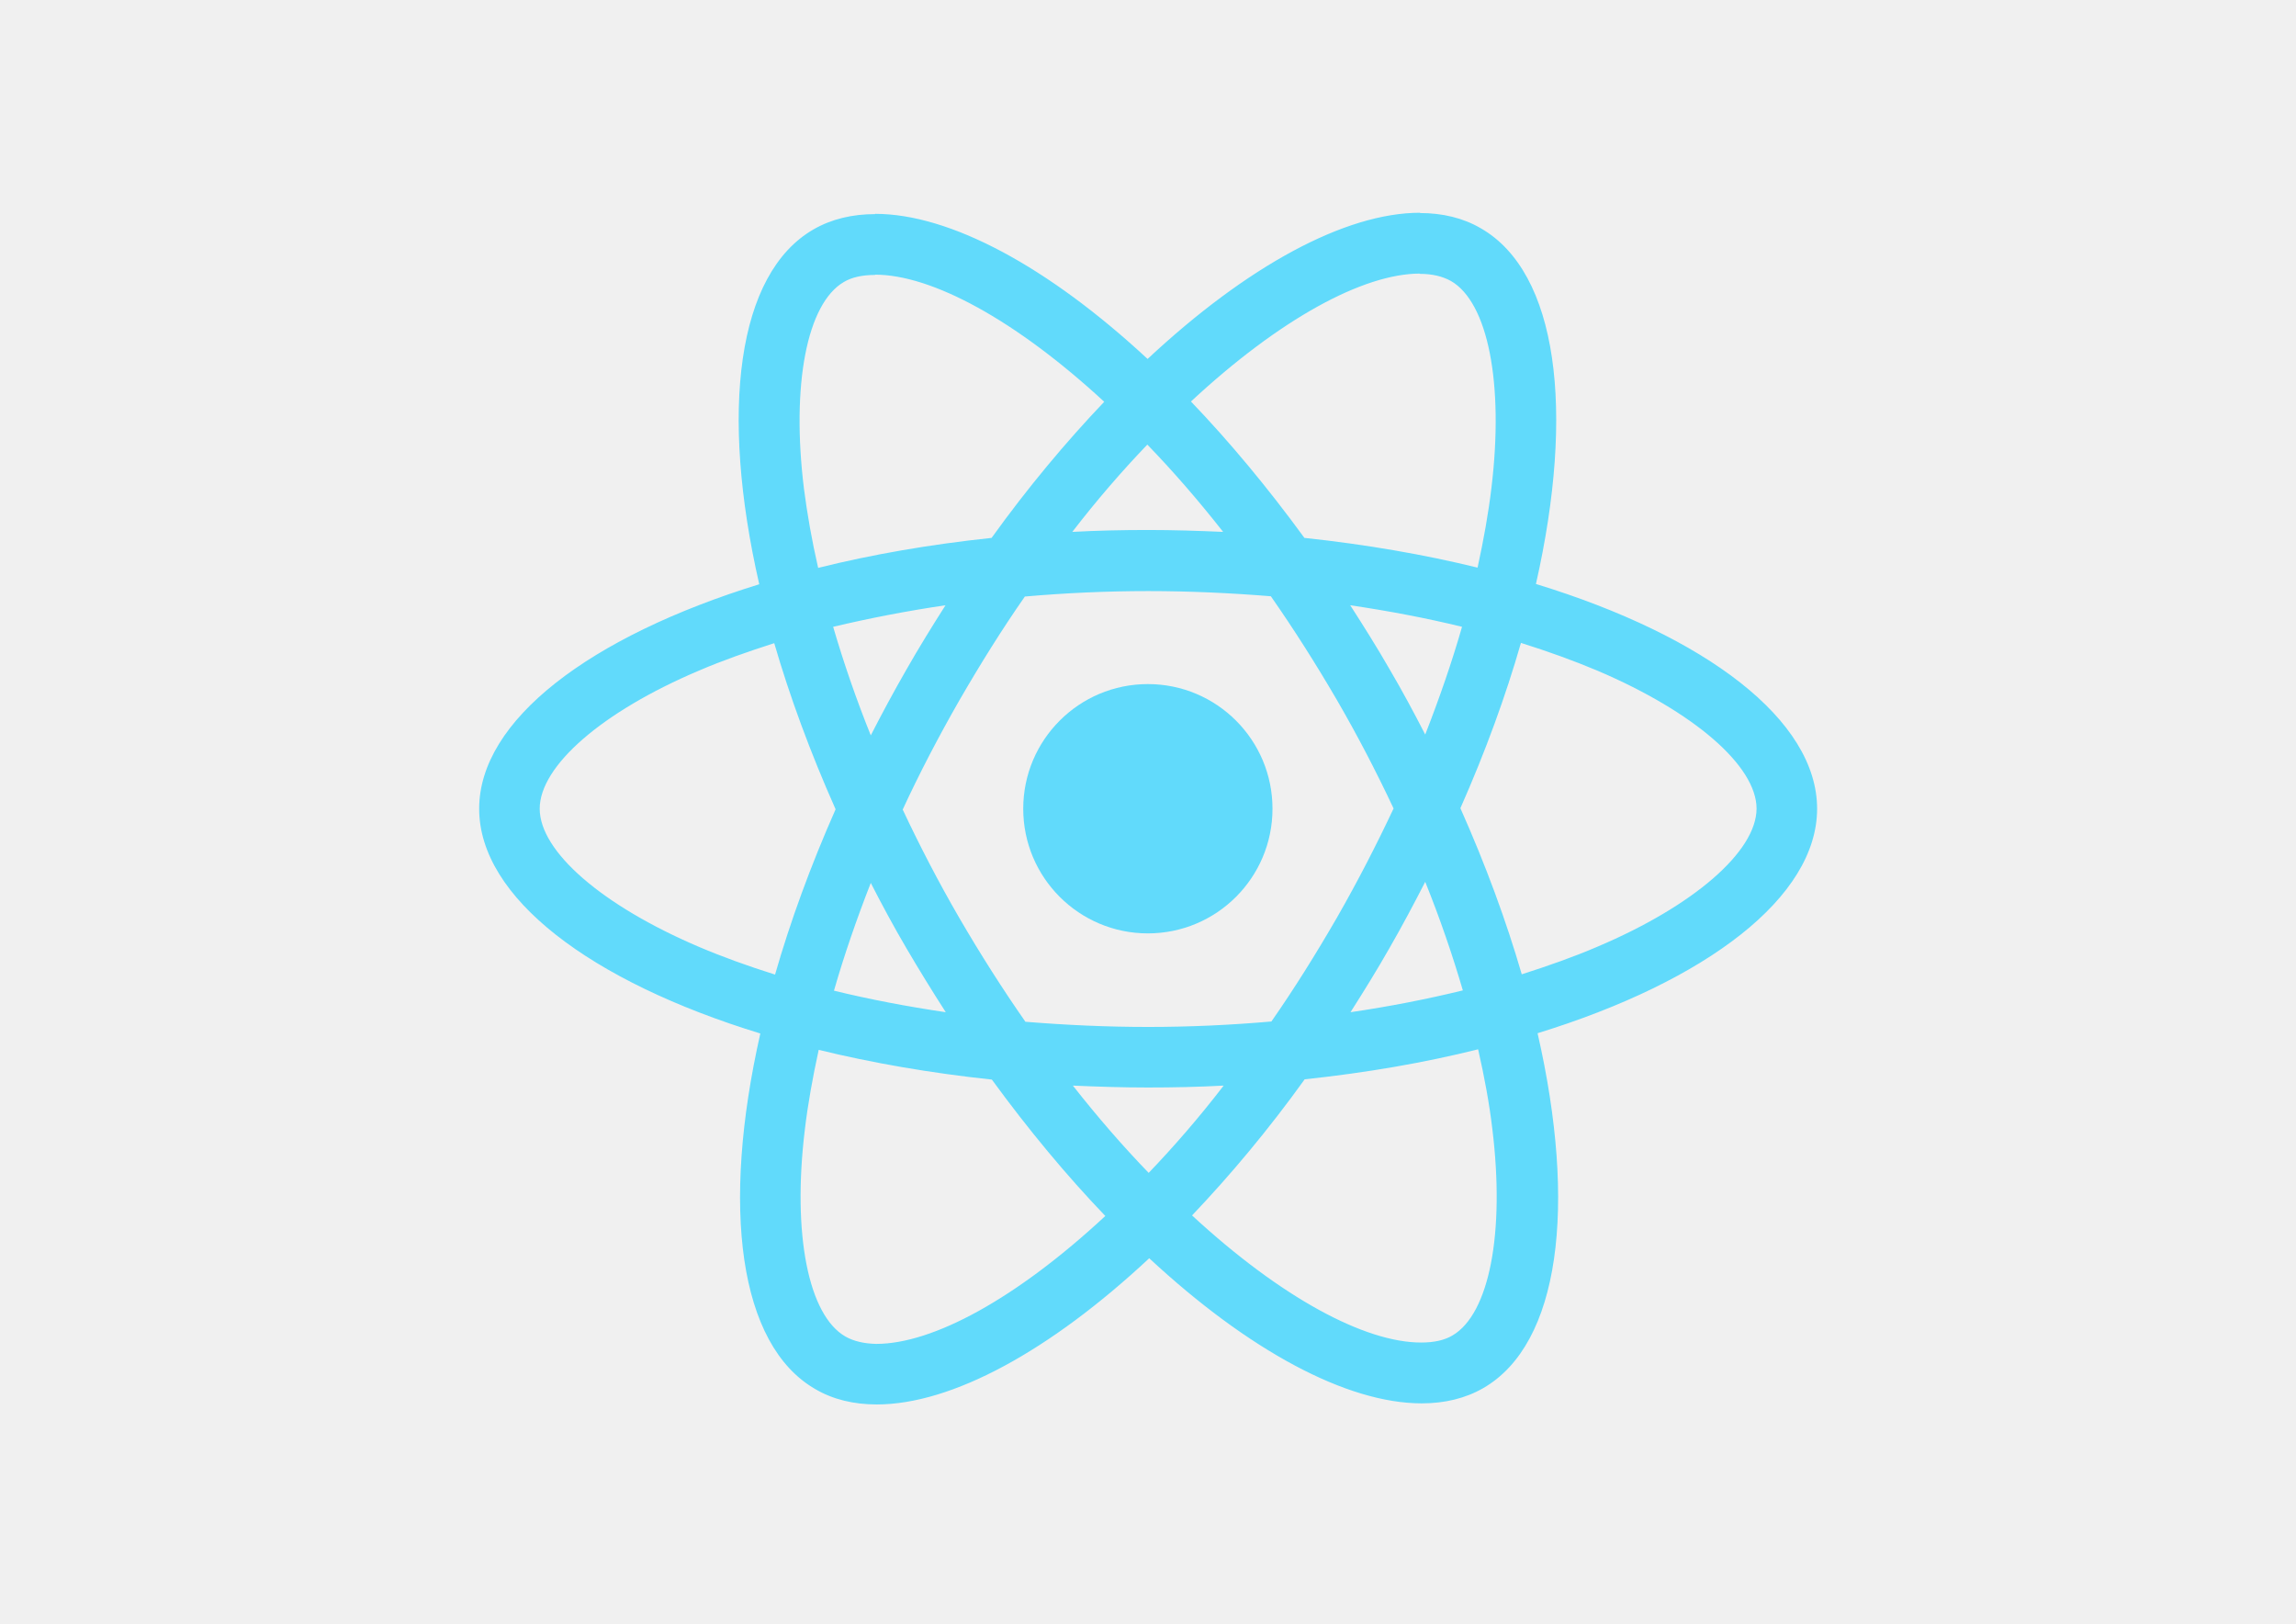
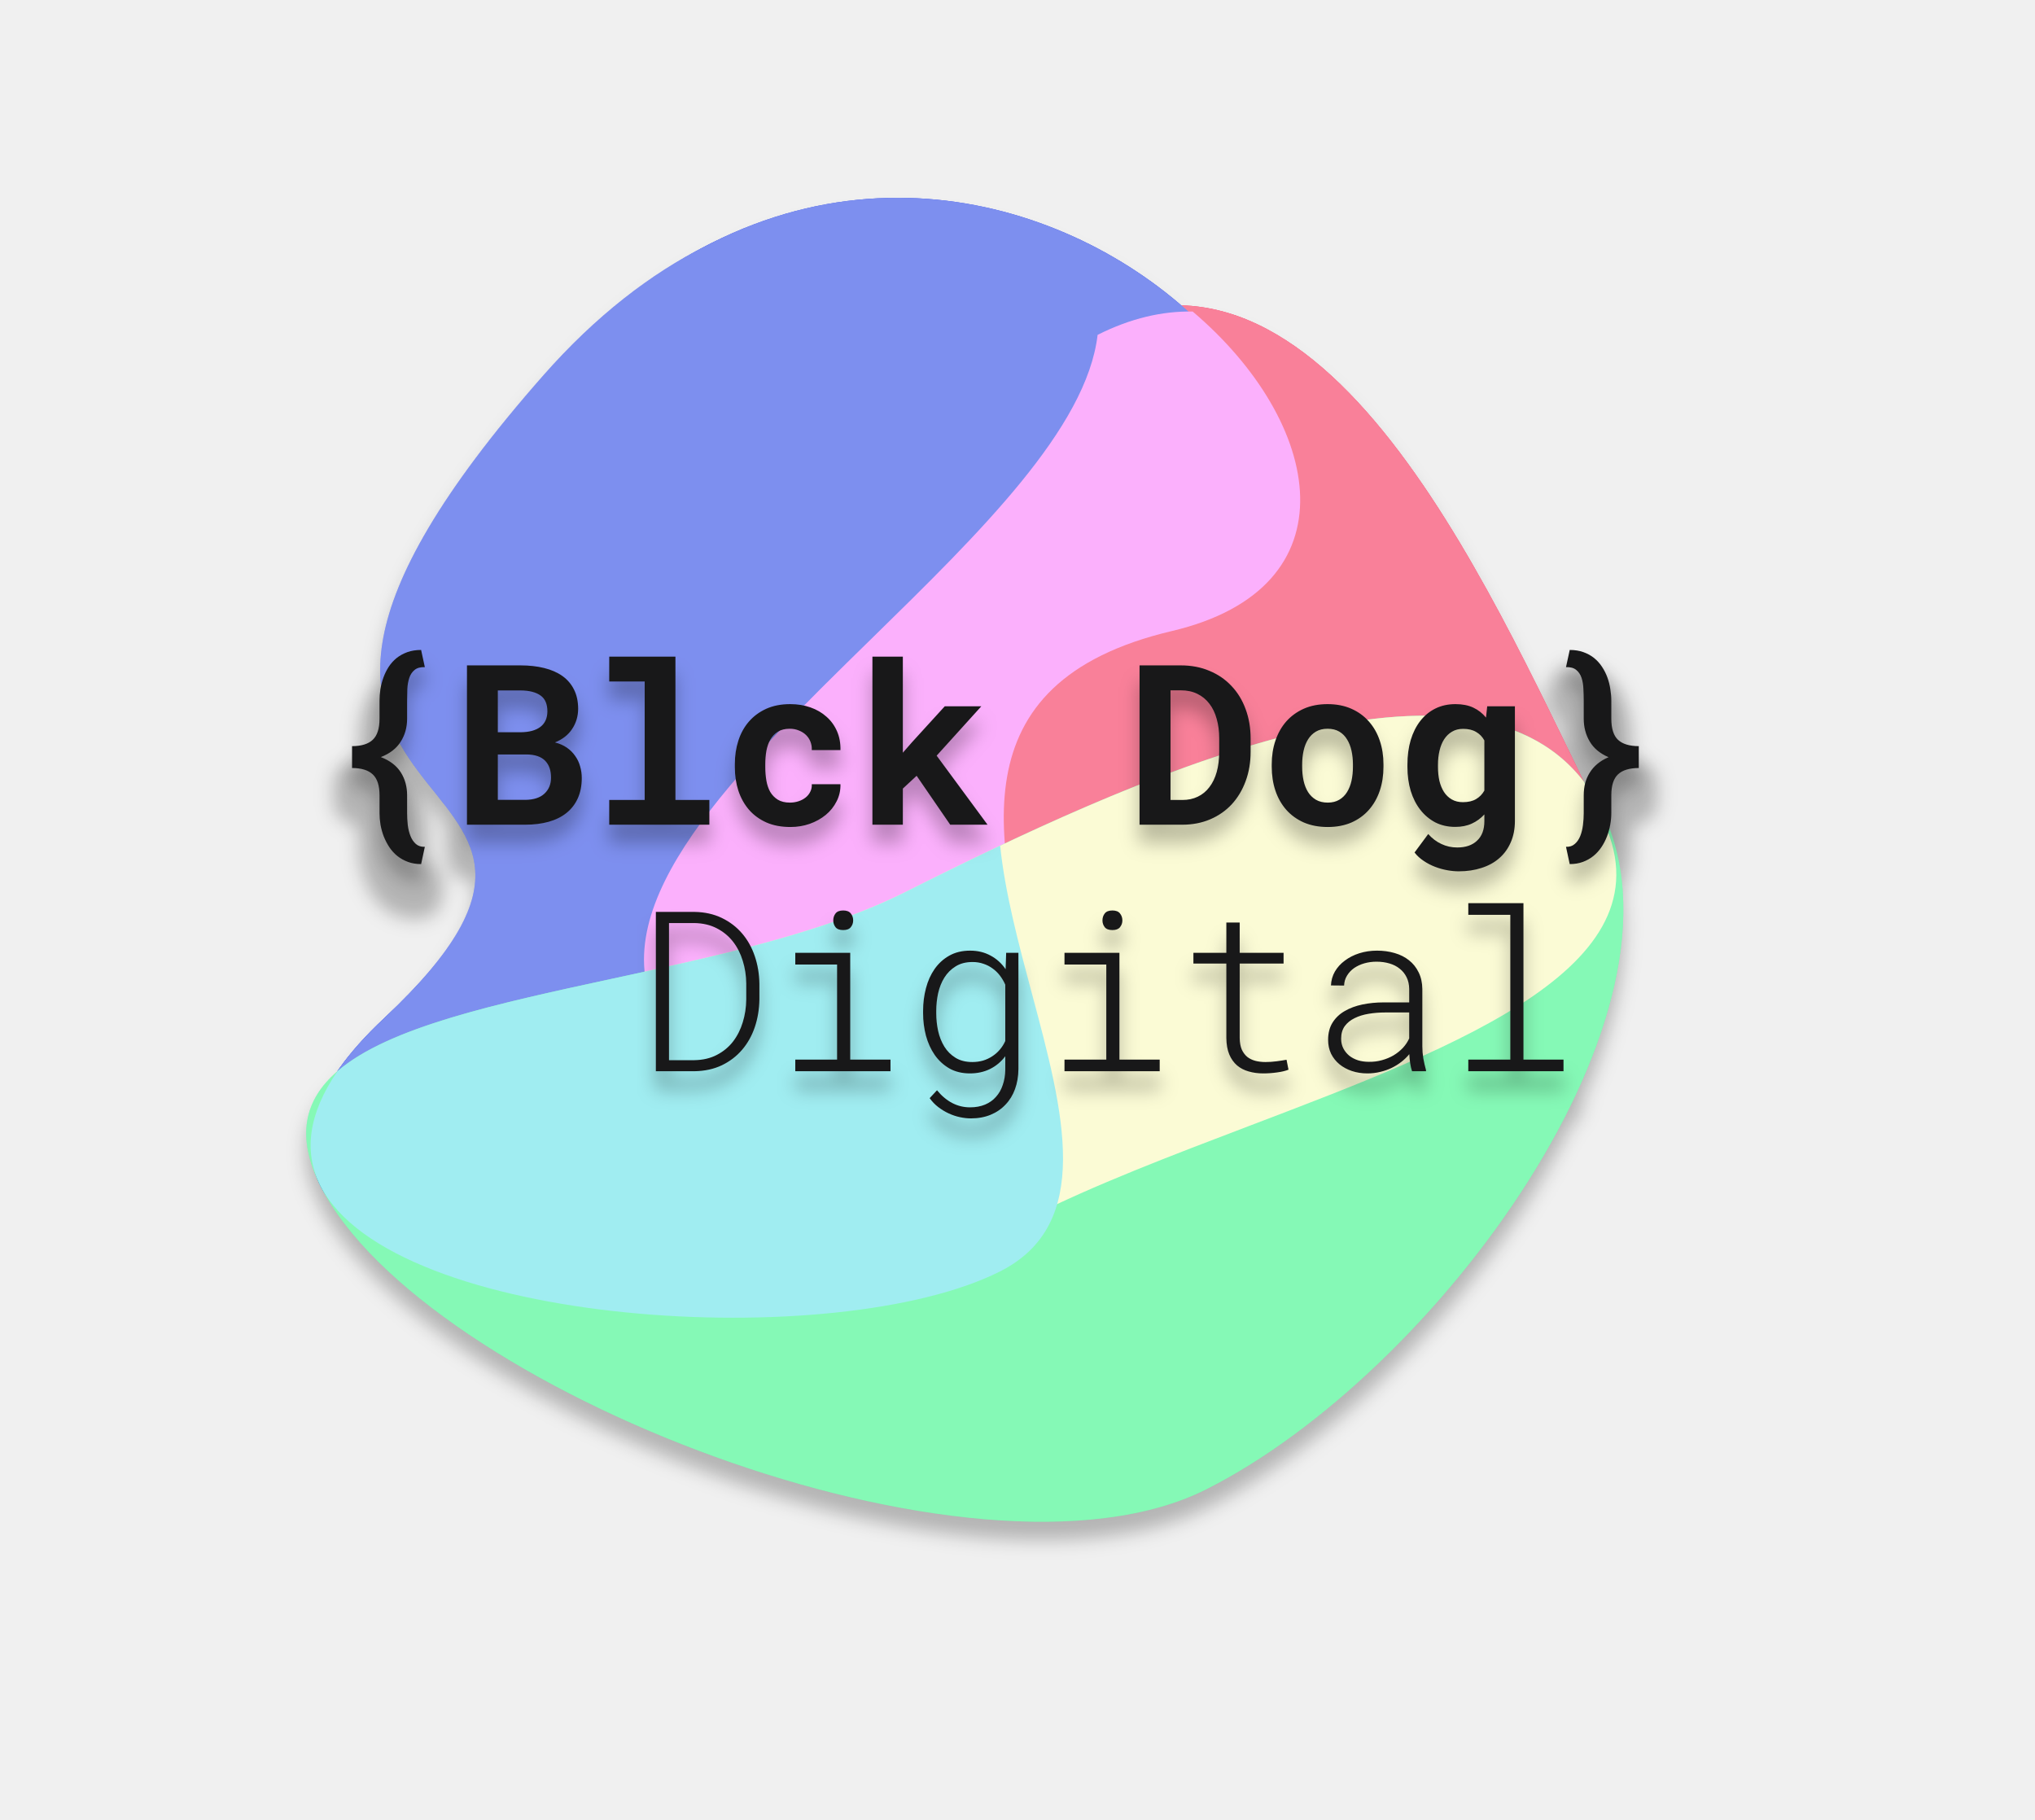
- <svg xmlns="http://www.w3.org/2000/svg" viewBox="0 0 841.9 595.3">
-   <g fill="#61DAFB">
-     <path d="M666.3 296.5c0-32.5-40.7-63.3-103.1-82.4 14.4-63.6 8-114.2-20.2-130.4-6.5-3.8-14.1-5.6-22.4-5.6v22.3c4.6 0 8.3.9 11.4 2.6 13.6 7.8 19.5 37.5 14.9 75.7-1.1 9.4-2.9 19.3-5.1 29.4-19.6-4.8-41-8.5-63.5-10.9-13.5-18.5-27.5-35.3-41.6-50 32.6-30.3 63.2-46.9 84-46.9V78c-27.5 0-63.5 19.6-99.9 53.6-36.4-33.8-72.4-53.2-99.9-53.2v22.3c20.7 0 51.4 16.5 84 46.6-14 14.7-28 31.4-41.3 49.9-22.6 2.4-44 6.1-63.6 11-2.3-10-4-19.7-5.2-29-4.7-38.2 1.1-67.9 14.6-75.8 3-1.8 6.9-2.6 11.5-2.6V78.5c-8.4 0-16 1.8-22.6 5.6-28.1 16.2-34.4 66.7-19.9 130.1-62.2 19.2-102.7 49.9-102.7 82.3 0 32.5 40.7 63.3 103.1 82.4-14.4 63.6-8 114.2 20.2 130.4 6.5 3.8 14.1 5.6 22.5 5.6 27.5 0 63.5-19.6 99.9-53.6 36.4 33.8 72.4 53.2 99.9 53.2 8.4 0 16-1.8 22.6-5.6 28.1-16.2 34.4-66.7 19.9-130.1 62-19.1 102.5-49.9 102.5-82.3zm-130.2-66.7c-3.7 12.9-8.3 26.2-13.5 39.5-4.1-8-8.4-16-13.1-24-4.6-8-9.5-15.8-14.4-23.4 14.2 2.1 27.9 4.7 41 7.9zm-45.8 106.5c-7.8 13.5-15.8 26.3-24.1 38.2-14.9 1.3-30 2-45.2 2-15.1 0-30.2-.7-45-1.9-8.3-11.9-16.4-24.6-24.2-38-7.6-13.1-14.5-26.4-20.8-39.8 6.2-13.4 13.2-26.8 20.7-39.9 7.8-13.5 15.8-26.3 24.1-38.2 14.9-1.3 30-2 45.2-2 15.1 0 30.2.7 45 1.9 8.3 11.9 16.4 24.6 24.2 38 7.6 13.1 14.5 26.4 20.8 39.8-6.3 13.4-13.2 26.8-20.7 39.9zm32.3-13c5.4 13.4 10 26.8 13.8 39.8-13.1 3.2-26.9 5.9-41.2 8 4.9-7.7 9.8-15.6 14.4-23.7 4.6-8 8.9-16.1 13-24.1zM421.2 430c-9.3-9.6-18.6-20.3-27.8-32 9 .4 18.2.7 27.5.7 9.4 0 18.7-.2 27.8-.7-9 11.7-18.3 22.4-27.5 32zm-74.4-58.9c-14.2-2.1-27.9-4.7-41-7.9 3.7-12.9 8.3-26.2 13.5-39.5 4.1 8 8.4 16 13.1 24 4.7 8 9.5 15.8 14.4 23.4zM420.7 163c9.3 9.6 18.6 20.3 27.8 32-9-.4-18.2-.7-27.5-.7-9.4 0-18.7.2-27.8.7 9-11.7 18.3-22.4 27.5-32zm-74 58.9c-4.9 7.7-9.8 15.6-14.4 23.7-4.6 8-8.9 16-13 24-5.4-13.4-10-26.8-13.8-39.8 13.1-3.1 26.9-5.8 41.2-7.9zm-90.5 125.2c-35.4-15.1-58.3-34.9-58.3-50.6 0-15.7 22.9-35.6 58.3-50.6 8.6-3.7 18-7 27.7-10.1 5.7 19.6 13.2 40 22.5 60.9-9.2 20.8-16.6 41.1-22.2 60.6-9.9-3.1-19.3-6.5-28-10.2zM310 490c-13.6-7.8-19.5-37.5-14.9-75.7 1.1-9.4 2.9-19.3 5.1-29.4 19.6 4.8 41 8.5 63.5 10.9 13.5 18.5 27.5 35.3 41.6 50-32.6 30.3-63.2 46.9-84 46.9-4.5-.1-8.3-1-11.3-2.7zm237.2-76.2c4.7 38.2-1.1 67.9-14.6 75.8-3 1.8-6.9 2.6-11.5 2.6-20.7 0-51.4-16.5-84-46.6 14-14.7 28-31.4 41.3-49.9 22.6-2.4 44-6.1 63.6-11 2.3 10.1 4.1 19.8 5.2 29.1zm38.5-66.7c-8.6 3.7-18 7-27.7 10.1-5.7-19.6-13.2-40-22.5-60.9 9.2-20.8 16.6-41.1 22.2-60.6 9.9 3.1 19.3 6.5 28.1 10.2 35.4 15.1 58.3 34.9 58.3 50.6-.1 15.7-23 35.6-58.4 50.6zM320.8 78.4z" />
-     <circle cx="420.9" cy="296.5" r="45.7" />
-     <path d="M520.5 78.1z" />
+ <svg xmlns="http://www.w3.org/2000/svg" width="454" height="406" viewBox="0 0 454 406" fill="none">
+   <g filter="url(#filter0_d)">
+     <path d="M207.789 149C207.789 198.757 115.224 171.523 53.804 171.523C-7.617 171.523 0.337 141.583 0.337 91.826C0.337 42.069 128.658 39.849 154.322 0C215.742 0 207.789 99.243 207.789 149Z" transform="translate(104.665 142.512) rotate(-26.7)" fill="#F74A6E" />
+     <path d="M207.789 149C207.789 198.757 115.224 171.523 53.804 171.523C-7.617 171.523 0.337 141.583 0.337 91.826C0.337 42.069 128.658 39.849 154.322 0C215.742 0 207.789 99.243 207.789 149Z" transform="translate(104.665 142.512) rotate(-26.7)" fill="#F74A6E" />
+     <path d="M224.093 121.69C138.704 100.845 180.542 233.895 126.819 233.895C73.097 233.895 -58.485 147.555 29.546 121.69C117.576 95.824 -5.642 62.287 126.819 9.484C259.281 -43.319 309.483 142.534 224.093 121.69Z" transform="translate(4.67245 131.713) rotate(-26.7)" fill="#465FE8" />
+     <path d="M222.186 121.744C137.523 100.89 179.005 234 125.74 234C72.474 234 -57.987 147.621 29.294 121.744C116.575 95.867 -5.594 62.315 125.74 9.488C257.074 -43.338 306.849 142.598 222.186 121.744Z" transform="translate(4.67245 131.713) rotate(-26.7)" fill="#465FE8" />
+     <path d="M224.093 121.69C138.704 100.845 180.542 233.895 126.819 233.895C73.097 233.895 -58.485 147.555 29.546 121.69C117.576 95.824 -5.642 62.287 126.819 9.484C259.281 -43.319 309.483 142.534 224.093 121.69Z" transform="translate(4.67245 131.713) rotate(-26.7)" fill="#465FE8" />
+     <path fill-rule="evenodd" clip-rule="evenodd" d="M77.52 125.975C84.793 91.646 92.59 54.839 141.314 66.479C182.255 76.26 192.401 40.097 177.487 4.883C171.514 1.744 164.479 -5.35829e-07 156.199 0C144.69 17.488 112.785 27.66 80.815 37.852C40.628 50.663 0.341 63.507 0.341 90.957C0.341 96.266 0.247 101.347 0.158 106.188C-0.579 146.288 -1.013 169.901 54.458 169.901C56.689 169.901 58.96 169.935 61.266 170C70.191 160.572 73.786 143.6 77.52 125.975Z" transform="translate(105.327 144.892) rotate(-26.7)" fill="#FA8FFB" />
+     <path d="M293 75.612C293 125.85 203.616 171.523 146.064 171.523C88.512 171.523 0 72.566 0 22.328C0 -27.91 88.512 22.328 146.064 22.328C203.616 22.328 293 25.374 293 75.612Z" transform="translate(61.5009 244.704) rotate(-26.7)" fill="#51F797" />
+     <path fill-rule="evenodd" clip-rule="evenodd" d="M106.399 91.342C157.46 96.59 207.789 101.762 207.789 65.072C207.789 62.297 207.814 59.367 207.85 56.31C199.55 13.047 116.223 10.301 61.586 10.301C43.391 10.301 22.102 5.28 1.494 0C0.736 2.494 0.337 5.122 0.337 7.898C0.337 13.257 0.244 18.387 0.156 23.274C-0.572 63.757 -1.001 87.595 53.804 87.595C69.934 87.595 88.213 89.474 106.399 91.342Z" transform="translate(142.375 217.491) rotate(-26.7)" fill="#FAF9C3" />
+     <path fill-rule="evenodd" clip-rule="evenodd" d="M0.005 21.662C0.179 13.825 4.651 6.731 14.872 1.098C29.509 -2.571 53.33 3.59 78.901 10.204C101.647 16.087 125.779 22.328 146.064 22.328C153.457 22.328 161.376 22.378 169.563 22.572C165.773 32.573 163.392 44.056 161.066 55.277C155.506 82.097 150.256 107.419 126.819 107.419C85.976 107.419 0.131 57.514 0 22.22C0 22.033 0.002 21.847 0.005 21.662Z" transform="translate(61.5011 244.704) rotate(-26.7)" fill="#77E6EB" />
+     <path fill-rule="evenodd" clip-rule="evenodd" d="M292.328 194.814C292.771 197.121 293 199.545 293 202.089C293 252.326 203.616 298 146.064 298C88.512 298 -2.83511e-06 199.042 7.91505e-06 148.805L6.41414e-05 148.734L0 148.697L2.91142e-05 148.651C-0 148.48 0.002 148.31 0.005 148.141C0.005 148.14 0.005 148.139 0.005 148.139C0.005 148.139 0.005 148.138 0.005 148.138C0.199 135.978 5.737 129.879 14.829 127.585C18.767 125.405 23.561 123.444 29.294 121.744C68.266 110.19 65.48 97.105 62.147 81.458C58.017 62.061 53.047 38.727 125.74 9.488C142.483 2.754 157.901 -0.1 171.883 0.003C216.808 -0.325 247.29 29.243 259.832 59.505C293.969 77.838 293.048 143.31 292.42 187.929L292.42 187.931L292.42 187.947L292.419 187.959C292.386 190.305 292.354 192.593 292.328 194.814Z" transform="translate(4.67245 131.713) rotate(-26.7)" fill="white" fill-opacity="0.3" />
+     <g filter="url(#filter1_d)">
+       <path d="M22.949 54.789C21.875 54.789 20.898 54.626 20.02 54.301C19.141 53.975 18.351 53.536 17.651 52.982C16.968 52.429 16.374 51.778 15.869 51.029C15.381 50.281 14.966 49.483 14.624 48.637C14.299 47.79 14.054 46.92 13.892 46.024C13.745 45.145 13.672 44.275 13.672 43.412V39.433C13.672 37.268 13.167 35.714 12.158 34.77C11.149 33.825 9.611 33.353 7.544 33.353V28.471C9.611 28.471 11.149 27.999 12.158 27.055C13.167 26.111 13.672 24.54 13.672 22.343V18.363C13.672 17.517 13.737 16.646 13.867 15.751C14.014 14.856 14.242 13.985 14.551 13.139C14.86 12.292 15.251 11.503 15.723 10.771C16.211 10.022 16.797 9.371 17.48 8.817C18.18 8.264 18.978 7.825 19.873 7.499C20.785 7.173 21.81 7.011 22.949 7.011L23.779 10.844C22.787 10.811 22.021 11.023 21.484 11.479C20.947 11.918 20.557 12.504 20.312 13.236C20.068 13.969 19.922 14.791 19.873 15.702C19.84 16.597 19.824 17.484 19.824 18.363V22.343C19.824 24.28 19.344 25.997 18.384 27.494C17.44 28.991 15.967 30.131 13.965 30.912C15.983 31.693 17.464 32.825 18.408 34.306C19.352 35.787 19.824 37.496 19.824 39.433V43.412C19.824 44.291 19.873 45.178 19.971 46.073C20.085 46.985 20.288 47.807 20.581 48.539C20.874 49.272 21.273 49.857 21.777 50.297C22.298 50.753 22.965 50.964 23.779 50.932L22.949 54.789ZM33.179 46V10.453H45.117C47.054 10.453 48.812 10.648 50.391 11.039C51.986 11.43 53.345 12.024 54.468 12.821C55.591 13.619 56.453 14.628 57.056 15.849C57.674 17.069 57.983 18.51 57.983 20.17C57.967 21.83 57.52 23.319 56.641 24.638C55.778 25.956 54.5 26.957 52.808 27.641C53.833 27.901 54.72 28.292 55.469 28.812C56.217 29.333 56.836 29.952 57.324 30.668C57.829 31.368 58.195 32.141 58.423 32.987C58.667 33.817 58.789 34.68 58.789 35.575C58.789 37.284 58.496 38.79 57.91 40.092C57.324 41.394 56.486 42.484 55.395 43.363C54.305 44.242 52.978 44.901 51.416 45.341C49.853 45.78 48.096 46 46.143 46H33.179ZM40.063 30.326V40.458H46.167C48.039 40.442 49.463 39.986 50.44 39.091C51.432 38.179 51.929 36.991 51.929 35.526C51.945 33.899 51.505 32.629 50.61 31.718C49.715 30.806 48.332 30.342 46.46 30.326H40.063ZM40.063 25.37H45.166C47.07 25.354 48.535 24.955 49.56 24.174C50.586 23.393 51.107 22.245 51.123 20.731C51.123 19.071 50.61 17.883 49.585 17.167C48.56 16.435 47.078 16.06 45.142 16.044H40.063V25.37ZM64.917 8.5H79.688V40.482H87.256V46H64.917V40.482H72.827V14.042H64.917V8.5ZM105.225 41.068C105.892 41.068 106.527 40.971 107.129 40.775C107.731 40.58 108.26 40.303 108.716 39.945C109.172 39.587 109.521 39.156 109.766 38.651C110.026 38.147 110.14 37.585 110.107 36.967H116.504C116.536 38.334 116.252 39.603 115.649 40.775C115.063 41.947 114.258 42.956 113.232 43.803C112.207 44.649 111.011 45.316 109.644 45.805C108.293 46.277 106.86 46.513 105.347 46.513C103.296 46.513 101.497 46.171 99.951 45.487C98.405 44.787 97.111 43.835 96.069 42.631C95.044 41.426 94.263 40.019 93.726 38.407C93.205 36.78 92.944 35.038 92.944 33.183V32.45C92.944 30.595 93.205 28.861 93.726 27.25C94.246 25.622 95.028 24.206 96.069 23.002C97.111 21.797 98.397 20.845 99.927 20.145C101.473 19.446 103.263 19.096 105.298 19.096C106.925 19.096 108.431 19.34 109.814 19.828C111.198 20.316 112.386 21.008 113.379 21.903C114.388 22.782 115.169 23.856 115.723 25.126C116.276 26.379 116.536 27.787 116.504 29.35H110.107C110.14 28.699 110.042 28.08 109.814 27.494C109.587 26.908 109.253 26.404 108.813 25.98C108.374 25.557 107.845 25.224 107.227 24.98C106.608 24.719 105.933 24.589 105.2 24.589C104.126 24.589 103.239 24.809 102.539 25.248C101.839 25.688 101.278 26.273 100.854 27.006C100.448 27.738 100.155 28.576 99.976 29.52C99.813 30.465 99.731 31.441 99.731 32.45V33.183C99.731 34.208 99.813 35.201 99.976 36.161C100.138 37.105 100.423 37.943 100.83 38.676C101.253 39.392 101.815 39.97 102.515 40.409C103.231 40.849 104.134 41.068 105.225 41.068ZM133.496 35.087L130.42 37.943V46H123.633V8.5H130.42V29.936L132.471 27.592L139.771 19.584H147.925L137.964 30.595L149.316 46H140.991L133.496 35.087ZM183.228 46V10.453H192.432C194.792 10.453 196.924 10.86 198.828 11.674C200.749 12.471 202.384 13.594 203.735 15.043C205.103 16.475 206.152 18.192 206.885 20.194C207.633 22.196 208.008 24.394 208.008 26.786V29.716C208.008 32.108 207.633 34.306 206.885 36.308C206.152 38.293 205.119 40.01 203.784 41.459C202.45 42.891 200.846 44.006 198.975 44.804C197.103 45.601 195.036 46 192.773 46H183.228ZM190.137 16.02V40.482H192.773C194.059 40.482 195.207 40.238 196.216 39.75C197.241 39.262 198.104 38.554 198.804 37.626C199.52 36.698 200.065 35.575 200.439 34.257C200.814 32.922 201.001 31.409 201.001 29.716V26.737C201.001 25.142 200.814 23.694 200.439 22.392C200.081 21.073 199.536 19.942 198.804 18.998C198.088 18.054 197.192 17.322 196.118 16.801C195.06 16.28 193.831 16.02 192.432 16.02H190.137ZM212.72 32.548C212.72 30.627 212.996 28.853 213.55 27.226C214.103 25.582 214.909 24.158 215.967 22.953C217.041 21.749 218.343 20.805 219.873 20.121C221.419 19.438 223.185 19.096 225.171 19.096C227.157 19.096 228.923 19.438 230.469 20.121C232.015 20.805 233.317 21.749 234.375 22.953C235.449 24.158 236.263 25.582 236.816 27.226C237.37 28.853 237.646 30.627 237.646 32.548V33.06C237.646 34.997 237.37 36.788 236.816 38.432C236.263 40.059 235.457 41.475 234.399 42.68C233.341 43.884 232.039 44.828 230.493 45.512C228.947 46.179 227.189 46.513 225.22 46.513C223.234 46.513 221.46 46.179 219.897 45.512C218.351 44.828 217.041 43.884 215.967 42.68C214.909 41.475 214.103 40.059 213.55 38.432C212.996 36.788 212.72 34.997 212.72 33.06V32.548ZM219.507 33.06C219.507 34.167 219.613 35.209 219.824 36.185C220.036 37.146 220.369 37.992 220.825 38.725C221.281 39.441 221.867 40.01 222.583 40.434C223.315 40.857 224.194 41.068 225.22 41.068C226.213 41.068 227.067 40.857 227.783 40.434C228.499 40.01 229.077 39.441 229.517 38.725C229.972 37.992 230.306 37.146 230.518 36.185C230.729 35.209 230.835 34.167 230.835 33.06V32.548C230.835 31.474 230.729 30.456 230.518 29.496C230.306 28.536 229.972 27.689 229.517 26.957C229.077 26.225 228.499 25.647 227.783 25.224C227.067 24.8 226.196 24.589 225.171 24.589C224.162 24.589 223.299 24.8 222.583 25.224C221.867 25.647 221.281 26.225 220.825 26.957C220.369 27.689 220.036 28.536 219.824 29.496C219.613 30.456 219.507 31.474 219.507 32.548V33.06ZM242.993 32.597C242.993 30.595 243.237 28.764 243.726 27.104C244.23 25.443 244.946 24.019 245.874 22.831C246.802 21.643 247.925 20.723 249.243 20.072C250.562 19.421 252.051 19.096 253.711 19.096C255.257 19.096 256.584 19.356 257.69 19.877C258.797 20.398 259.741 21.138 260.522 22.099L260.791 19.584H266.968V45.145C266.968 46.936 266.659 48.531 266.04 49.931C265.438 51.33 264.583 52.51 263.477 53.471C262.386 54.431 261.068 55.155 259.521 55.644C257.992 56.148 256.299 56.4 254.443 56.4C253.646 56.4 252.791 56.319 251.88 56.156C250.968 55.993 250.065 55.741 249.17 55.399C248.275 55.058 247.428 54.618 246.631 54.081C245.833 53.56 245.15 52.934 244.58 52.201L247.632 48.075C248.494 49.052 249.471 49.792 250.562 50.297C251.652 50.818 252.832 51.078 254.102 51.078C256.006 51.078 257.487 50.565 258.545 49.54C259.619 48.531 260.156 47.09 260.156 45.219V43.705C259.359 44.584 258.423 45.268 257.349 45.756C256.291 46.244 255.062 46.488 253.662 46.488C252.018 46.488 250.537 46.155 249.219 45.487C247.917 44.804 246.802 43.868 245.874 42.68C244.946 41.492 244.23 40.084 243.726 38.456C243.237 36.812 242.993 35.03 242.993 33.109V32.597ZM249.805 33.109C249.805 34.216 249.91 35.25 250.122 36.21C250.35 37.154 250.692 37.984 251.147 38.7C251.603 39.4 252.181 39.953 252.881 40.36C253.581 40.767 254.411 40.971 255.371 40.971C256.559 40.971 257.536 40.743 258.301 40.287C259.082 39.831 259.701 39.197 260.156 38.383V27.201C259.701 26.371 259.082 25.736 258.301 25.297C257.536 24.841 256.576 24.613 255.42 24.613C254.46 24.613 253.63 24.825 252.93 25.248C252.23 25.655 251.644 26.225 251.172 26.957C250.716 27.673 250.374 28.52 250.146 29.496C249.919 30.456 249.805 31.49 249.805 32.597V33.109ZM278.369 50.932C279.167 50.964 279.818 50.753 280.322 50.297C280.843 49.857 281.25 49.272 281.543 48.539C281.836 47.807 282.039 46.985 282.153 46.073C282.267 45.178 282.324 44.291 282.324 43.412V39.433C282.324 38.489 282.43 37.593 282.642 36.747C282.869 35.901 283.211 35.111 283.667 34.379C284.123 33.647 284.692 32.995 285.376 32.426C286.076 31.84 286.906 31.343 287.866 30.936C285.962 30.123 284.562 28.959 283.667 27.445C282.772 25.932 282.324 24.231 282.324 22.343V18.363C282.324 17.484 282.3 16.597 282.251 15.702C282.218 14.791 282.08 13.969 281.836 13.236C281.592 12.504 281.201 11.918 280.664 11.479C280.127 11.023 279.362 10.811 278.369 10.844L279.199 7.011C280.339 7.011 281.356 7.173 282.251 7.499C283.162 7.825 283.96 8.264 284.644 8.817C285.327 9.371 285.913 10.022 286.401 10.771C286.89 11.503 287.288 12.292 287.598 13.139C287.907 13.985 288.127 14.856 288.257 15.751C288.403 16.646 288.477 17.517 288.477 18.363V22.343C288.477 24.54 288.973 26.111 289.966 27.055C290.975 27.999 292.521 28.471 294.604 28.471V33.353C292.521 33.353 290.975 33.825 289.966 34.77C288.973 35.714 288.477 37.268 288.477 39.433V43.412C288.477 44.258 288.395 45.129 288.232 46.024C288.07 46.92 287.826 47.79 287.5 48.637C287.174 49.483 286.759 50.281 286.255 51.029C285.75 51.778 285.156 52.429 284.473 52.982C283.789 53.536 283.008 53.975 282.129 54.301C281.25 54.626 280.273 54.789 279.199 54.789L278.369 50.932Z" transform="translate(70.9999 138)" fill="#181819" />
+     </g>
+     <g filter="url(#filter2_d)">
+       <path d="M4.321 46V10.453H12.915C15.194 10.486 17.228 10.933 19.019 11.796C20.809 12.659 22.323 13.814 23.56 15.263C24.797 16.711 25.741 18.404 26.392 20.341C27.043 22.261 27.384 24.312 27.417 26.493V29.984C27.384 32.165 27.043 34.224 26.392 36.161C25.741 38.082 24.797 39.766 23.56 41.215C22.323 42.663 20.809 43.819 19.019 44.682C17.228 45.528 15.194 45.967 12.915 46H4.321ZM7.251 12.943V43.534H12.915C14.819 43.502 16.488 43.111 17.92 42.362C19.369 41.614 20.573 40.621 21.533 39.384C22.494 38.13 23.218 36.698 23.706 35.087C24.211 33.459 24.471 31.759 24.487 29.984V26.42C24.471 24.662 24.211 22.977 23.706 21.366C23.218 19.755 22.494 18.331 21.533 17.094C20.573 15.857 19.369 14.864 17.92 14.115C16.488 13.367 14.819 12.976 12.915 12.943H7.251ZM35.425 19.584H47.681V43.412H56.665V46H35.425V43.412H44.751V22.196H35.425V19.584ZM43.897 12.357C43.897 11.755 44.067 11.234 44.409 10.795C44.751 10.355 45.321 10.136 46.118 10.136C46.899 10.136 47.461 10.355 47.803 10.795C48.161 11.234 48.34 11.755 48.34 12.357C48.34 12.927 48.161 13.432 47.803 13.871C47.461 14.294 46.899 14.506 46.118 14.506C45.321 14.506 44.751 14.294 44.409 13.871C44.067 13.432 43.897 12.927 43.897 12.357ZM63.94 32.548C63.94 30.79 64.152 29.105 64.575 27.494C64.998 25.866 65.641 24.434 66.504 23.197C67.383 21.944 68.473 20.951 69.775 20.219C71.094 19.47 72.648 19.096 74.439 19.096C76.131 19.096 77.645 19.462 78.98 20.194C80.33 20.91 81.454 21.928 82.349 23.246L82.471 19.584H85.205V45.536C85.189 47.148 84.936 48.629 84.448 49.98C83.96 51.33 83.252 52.486 82.324 53.446C81.413 54.423 80.306 55.18 79.004 55.717C77.702 56.254 76.237 56.523 74.609 56.523C73.828 56.523 73.014 56.433 72.168 56.254C71.322 56.075 70.492 55.798 69.678 55.424C68.864 55.05 68.083 54.578 67.334 54.008C66.602 53.454 65.959 52.787 65.405 52.006L67.041 50.248C69.141 52.787 71.598 54.057 74.414 54.057C75.667 54.057 76.782 53.853 77.759 53.446C78.735 53.039 79.549 52.462 80.2 51.713C80.868 50.98 81.372 50.093 81.714 49.052C82.072 48.026 82.259 46.895 82.275 45.658V42.655C81.348 43.892 80.208 44.844 78.857 45.512C77.523 46.163 76.034 46.488 74.39 46.488C72.632 46.488 71.094 46.114 69.775 45.365C68.473 44.6 67.391 43.599 66.528 42.362C65.666 41.109 65.015 39.677 64.575 38.065C64.152 36.438 63.94 34.77 63.94 33.06V32.548ZM66.87 33.06C66.87 34.379 67.008 35.689 67.285 36.991C67.578 38.293 68.042 39.465 68.677 40.507C69.311 41.532 70.142 42.362 71.167 42.997C72.192 43.632 73.446 43.949 74.927 43.949C75.757 43.949 76.546 43.843 77.295 43.632C78.044 43.404 78.727 43.087 79.346 42.68C79.981 42.273 80.542 41.785 81.03 41.215C81.535 40.629 81.95 39.978 82.275 39.262V26.689C81.95 25.956 81.551 25.281 81.079 24.662C80.607 24.044 80.062 23.515 79.443 23.075C78.825 22.619 78.141 22.27 77.393 22.025C76.644 21.765 75.838 21.635 74.976 21.635C73.478 21.635 72.217 21.96 71.191 22.611C70.166 23.246 69.328 24.084 68.677 25.126C68.042 26.151 67.578 27.315 67.285 28.617C67.008 29.919 66.87 31.23 66.87 32.548V33.06ZM95.483 19.584H107.739V43.412H116.724V46H95.483V43.412H104.81V22.196H95.483V19.584ZM103.955 12.357C103.955 11.755 104.126 11.234 104.468 10.795C104.81 10.355 105.379 10.136 106.177 10.136C106.958 10.136 107.52 10.355 107.861 10.795C108.219 11.234 108.398 11.755 108.398 12.357C108.398 12.927 108.219 13.432 107.861 13.871C107.52 14.294 106.958 14.506 106.177 14.506C105.379 14.506 104.81 14.294 104.468 13.871C104.126 13.432 103.955 12.927 103.955 12.357ZM134.57 12.821V19.584H144.36V21.977H134.57V38.602C134.587 39.628 134.741 40.482 135.034 41.166C135.343 41.833 135.75 42.379 136.255 42.802C136.776 43.209 137.378 43.502 138.062 43.681C138.761 43.86 139.518 43.949 140.332 43.949C141.146 43.949 141.976 43.892 142.822 43.778C143.685 43.664 144.417 43.55 145.02 43.437L145.459 45.658C144.759 45.935 143.905 46.138 142.896 46.269C141.886 46.415 140.861 46.488 139.819 46.488C138.647 46.488 137.565 46.342 136.572 46.049C135.579 45.772 134.717 45.325 133.984 44.706C133.252 44.071 132.674 43.258 132.251 42.265C131.828 41.255 131.608 40.027 131.592 38.578V21.977H124.243V19.584H131.592V12.821H134.57ZM173.022 46C172.843 45.463 172.705 44.869 172.607 44.218C172.51 43.55 172.445 42.875 172.412 42.191C171.908 42.81 171.322 43.38 170.654 43.9C169.987 44.421 169.255 44.877 168.457 45.268C167.676 45.642 166.829 45.935 165.918 46.147C165.007 46.374 164.054 46.488 163.062 46.488C161.825 46.488 160.669 46.309 159.595 45.951C158.537 45.593 157.609 45.089 156.812 44.438C156.03 43.786 155.412 43.005 154.956 42.094C154.517 41.166 154.297 40.133 154.297 38.993C154.297 37.48 154.631 36.194 155.298 35.136C155.965 34.078 156.868 33.223 158.008 32.572C159.147 31.905 160.465 31.417 161.963 31.107C163.46 30.798 165.031 30.644 166.675 30.644H172.388V27.641C172.371 26.648 172.176 25.777 171.802 25.028C171.427 24.263 170.915 23.629 170.264 23.124C169.629 22.603 168.864 22.213 167.969 21.952C167.09 21.692 166.13 21.561 165.088 21.561C164.144 21.561 163.241 21.684 162.378 21.928C161.532 22.172 160.775 22.522 160.107 22.977C159.456 23.433 158.927 23.995 158.521 24.662C158.114 25.313 157.894 26.054 157.861 26.884L154.932 26.859C154.98 25.736 155.273 24.703 155.811 23.759C156.364 22.815 157.104 22.001 158.032 21.317C158.96 20.617 160.034 20.072 161.255 19.682C162.492 19.291 163.81 19.096 165.21 19.096C166.61 19.096 167.92 19.275 169.141 19.633C170.378 19.991 171.444 20.528 172.339 21.244C173.25 21.96 173.966 22.855 174.487 23.93C175.024 25.004 175.301 26.257 175.317 27.689V40.482C175.317 41.361 175.391 42.248 175.537 43.144C175.7 44.039 175.895 44.893 176.123 45.707L176.147 46H173.022ZM163.379 43.9C164.404 43.917 165.381 43.795 166.309 43.534C167.253 43.274 168.115 42.916 168.896 42.46C169.678 41.988 170.369 41.435 170.972 40.8C171.574 40.149 172.046 39.441 172.388 38.676V32.89H167.065C165.78 32.89 164.543 32.987 163.354 33.183C162.166 33.378 161.117 33.703 160.205 34.159C159.294 34.599 158.561 35.193 158.008 35.941C157.471 36.69 157.202 37.626 157.202 38.749C157.202 39.547 157.365 40.263 157.69 40.898C158.016 41.532 158.455 42.078 159.009 42.533C159.562 42.973 160.213 43.315 160.962 43.559C161.711 43.786 162.516 43.9 163.379 43.9ZM185.571 8.5H197.876V43.412H206.812V46H185.571V43.412H194.946V11.112H185.571V8.5Z" transform="translate(142 193)" fill="#181819" />
+     </g>
  </g>
+   <defs>
+     <filter id="filter0_d" x="0.672" y="0.062" width="453.327" height="405.875" filterUnits="userSpaceOnUse" color-interpolation-filters="sRGB">
+       <feFlood flood-opacity="0" result="BackgroundImageFix" />
+       <feColorMatrix in="SourceAlpha" type="matrix" values="0 0 0 0 0 0 0 0 0 0 0 0 0 0 0 0 0 0 255 0" />
+       <feOffset dy="4" />
+       <feGaussianBlur stdDeviation="2" />
+       <feColorMatrix type="matrix" values="0 0 0 0 0 0 0 0 0 0 0 0 0 0 0 0 0 0 0.25 0" />
+       <feBlend mode="normal" in2="BackgroundImageFix" result="effect1_dropShadow" />
+       <feBlend mode="normal" in="SourceGraphic" in2="effect1_dropShadow" result="shape" />
+     </filter>
+     <filter id="filter1_d" x="74.544" y="145.011" width="295.061" height="57.39" filterUnits="userSpaceOnUse" color-interpolation-filters="sRGB">
+       <feFlood flood-opacity="0" result="BackgroundImageFix" />
+       <feColorMatrix in="SourceAlpha" type="matrix" values="0 0 0 0 0 0 0 0 0 0 0 0 0 0 0 0 0 0 255 0" />
+       <feOffset dy="4" />
+       <feGaussianBlur stdDeviation="2" />
+       <feColorMatrix type="matrix" values="0 0 0 0 0 0 0 0 0 0 0 0 0 0 0 0 0 0 0.25 0" />
+       <feBlend mode="normal" in2="BackgroundImageFix" result="effect1_dropShadow" />
+       <feBlend mode="normal" in="SourceGraphic" in2="effect1_dropShadow" result="shape" />
+     </filter>
+     <filter id="filter2_d" x="142.321" y="201.5" width="210.49" height="56.023" filterUnits="userSpaceOnUse" color-interpolation-filters="sRGB">
+       <feFlood flood-opacity="0" result="BackgroundImageFix" />
+       <feColorMatrix in="SourceAlpha" type="matrix" values="0 0 0 0 0 0 0 0 0 0 0 0 0 0 0 0 0 0 255 0" />
+       <feOffset dy="4" />
+       <feGaussianBlur stdDeviation="2" />
+       <feColorMatrix type="matrix" values="0 0 0 0 0 0 0 0 0 0 0 0 0 0 0 0 0 0 0.25 0" />
+       <feBlend mode="normal" in2="BackgroundImageFix" result="effect1_dropShadow" />
+       <feBlend mode="normal" in="SourceGraphic" in2="effect1_dropShadow" result="shape" />
+     </filter>
+   </defs>
</svg>
